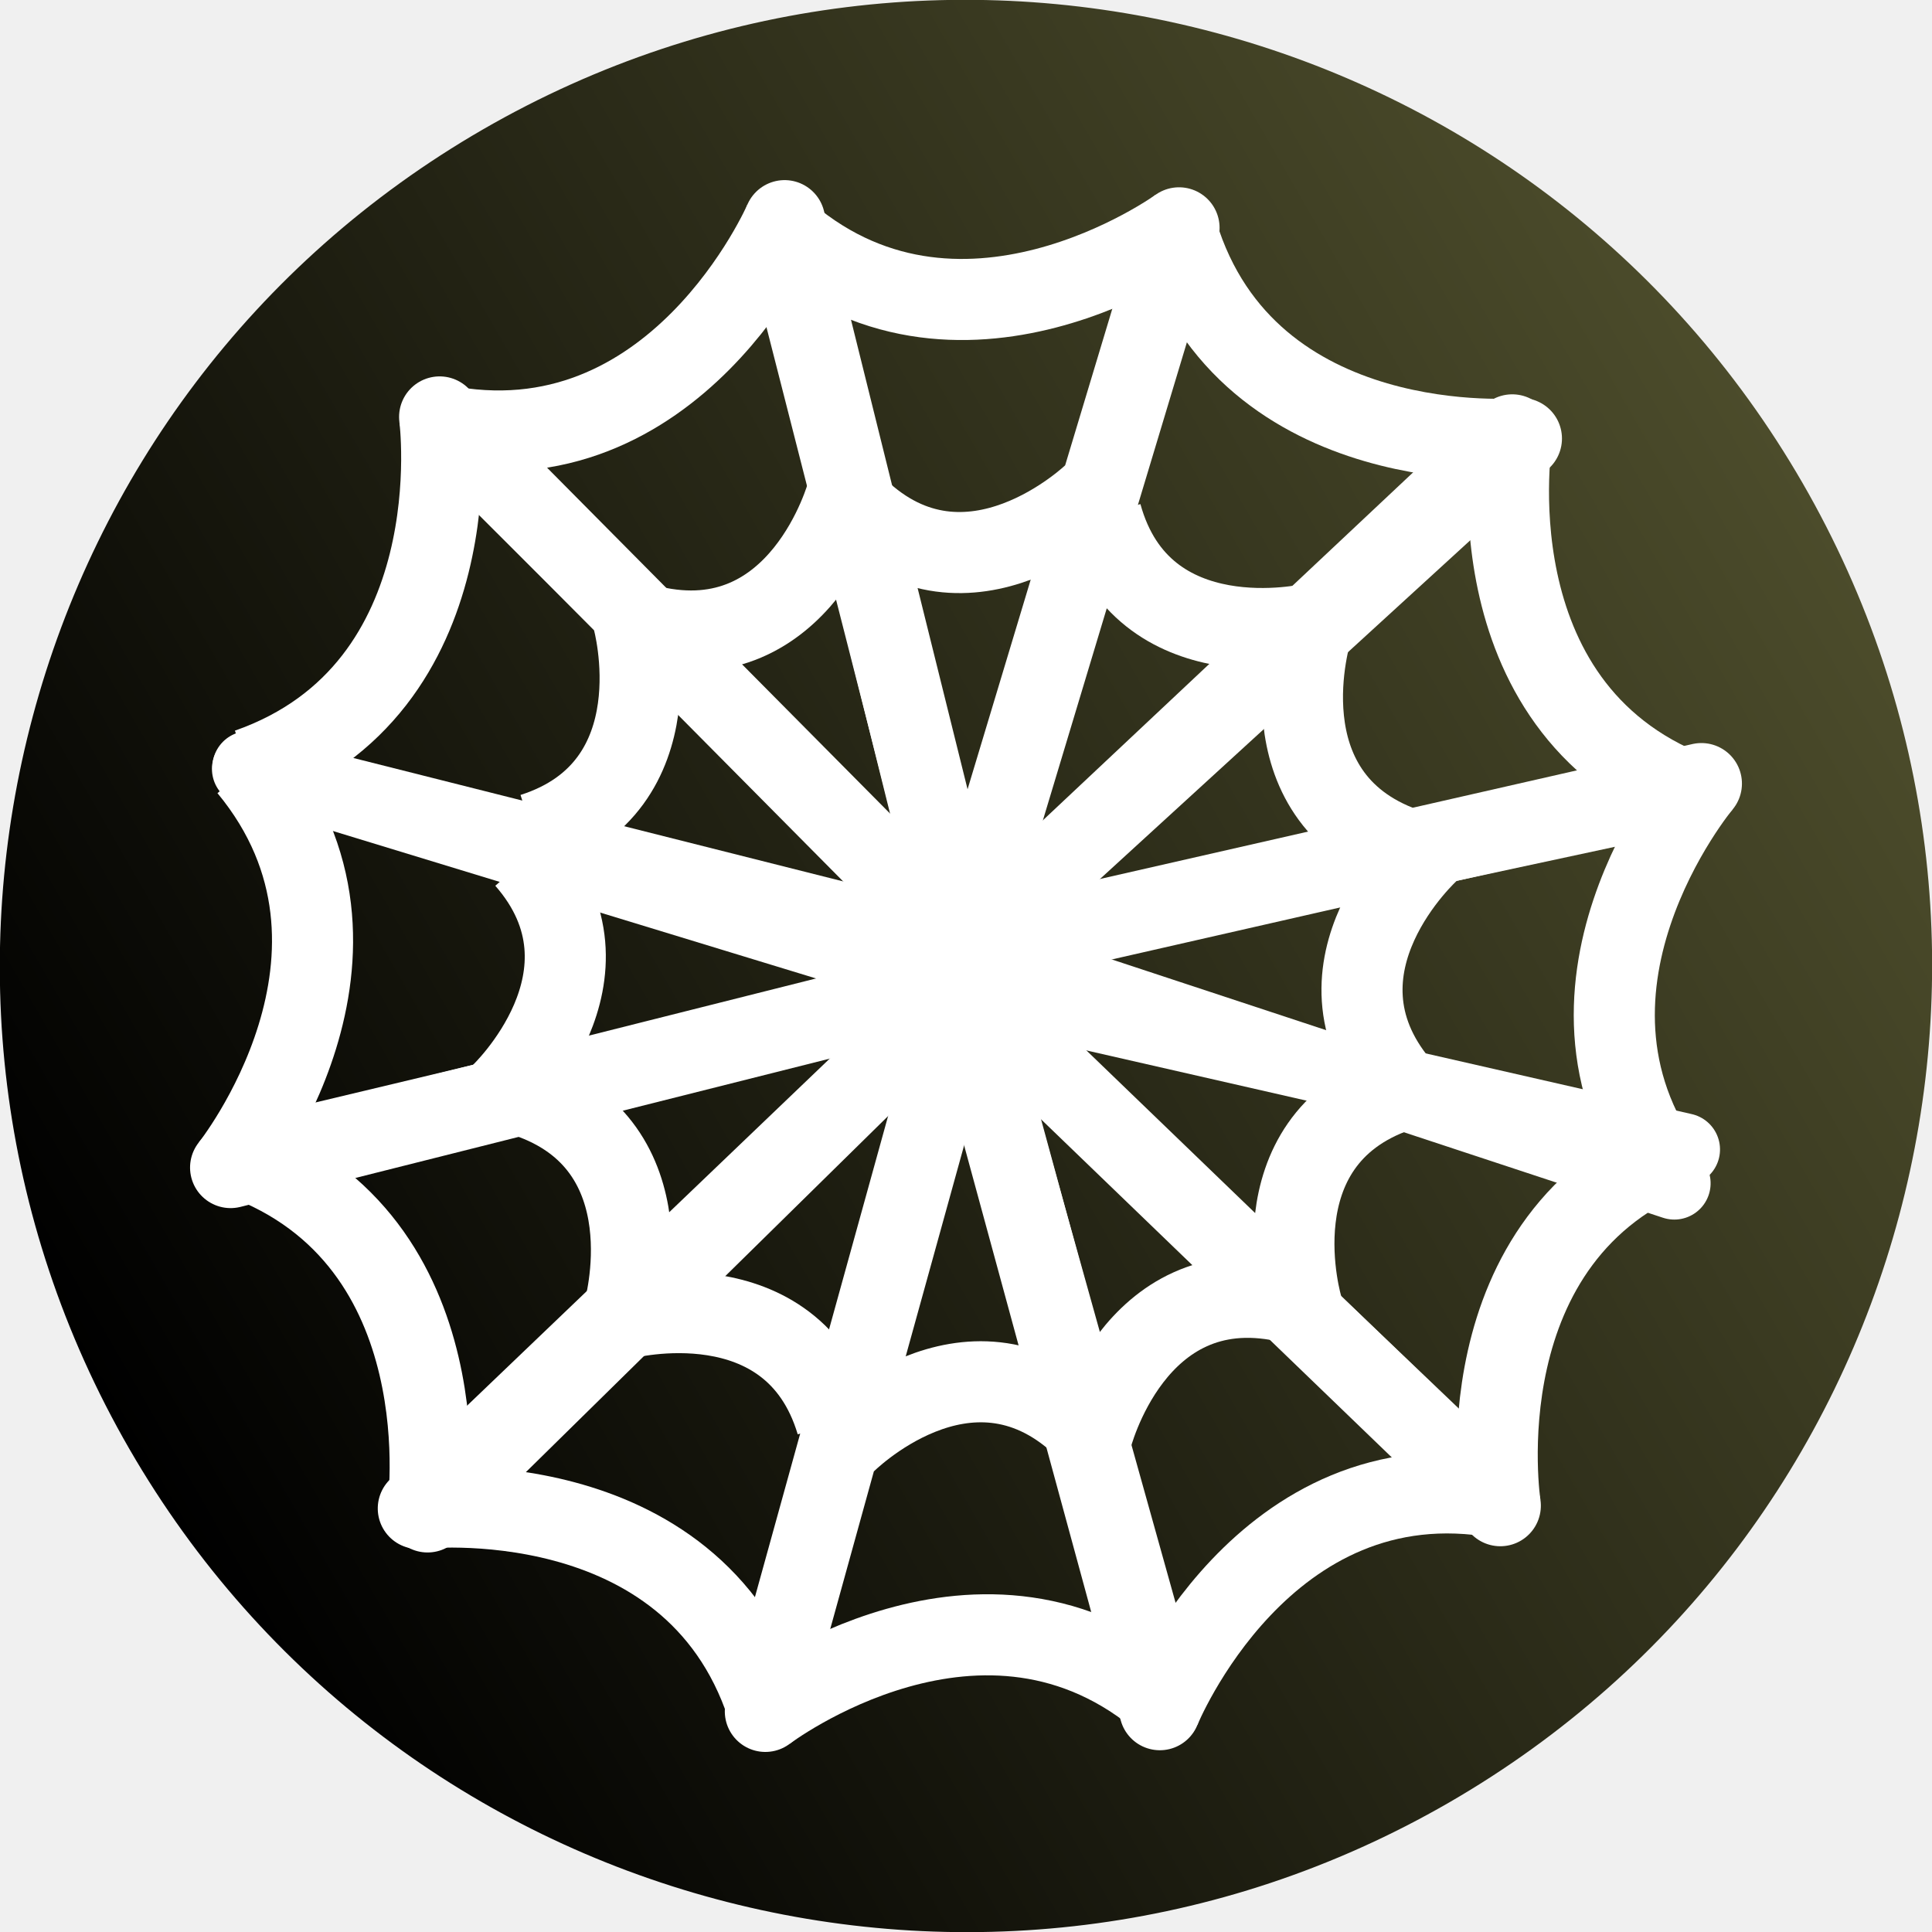
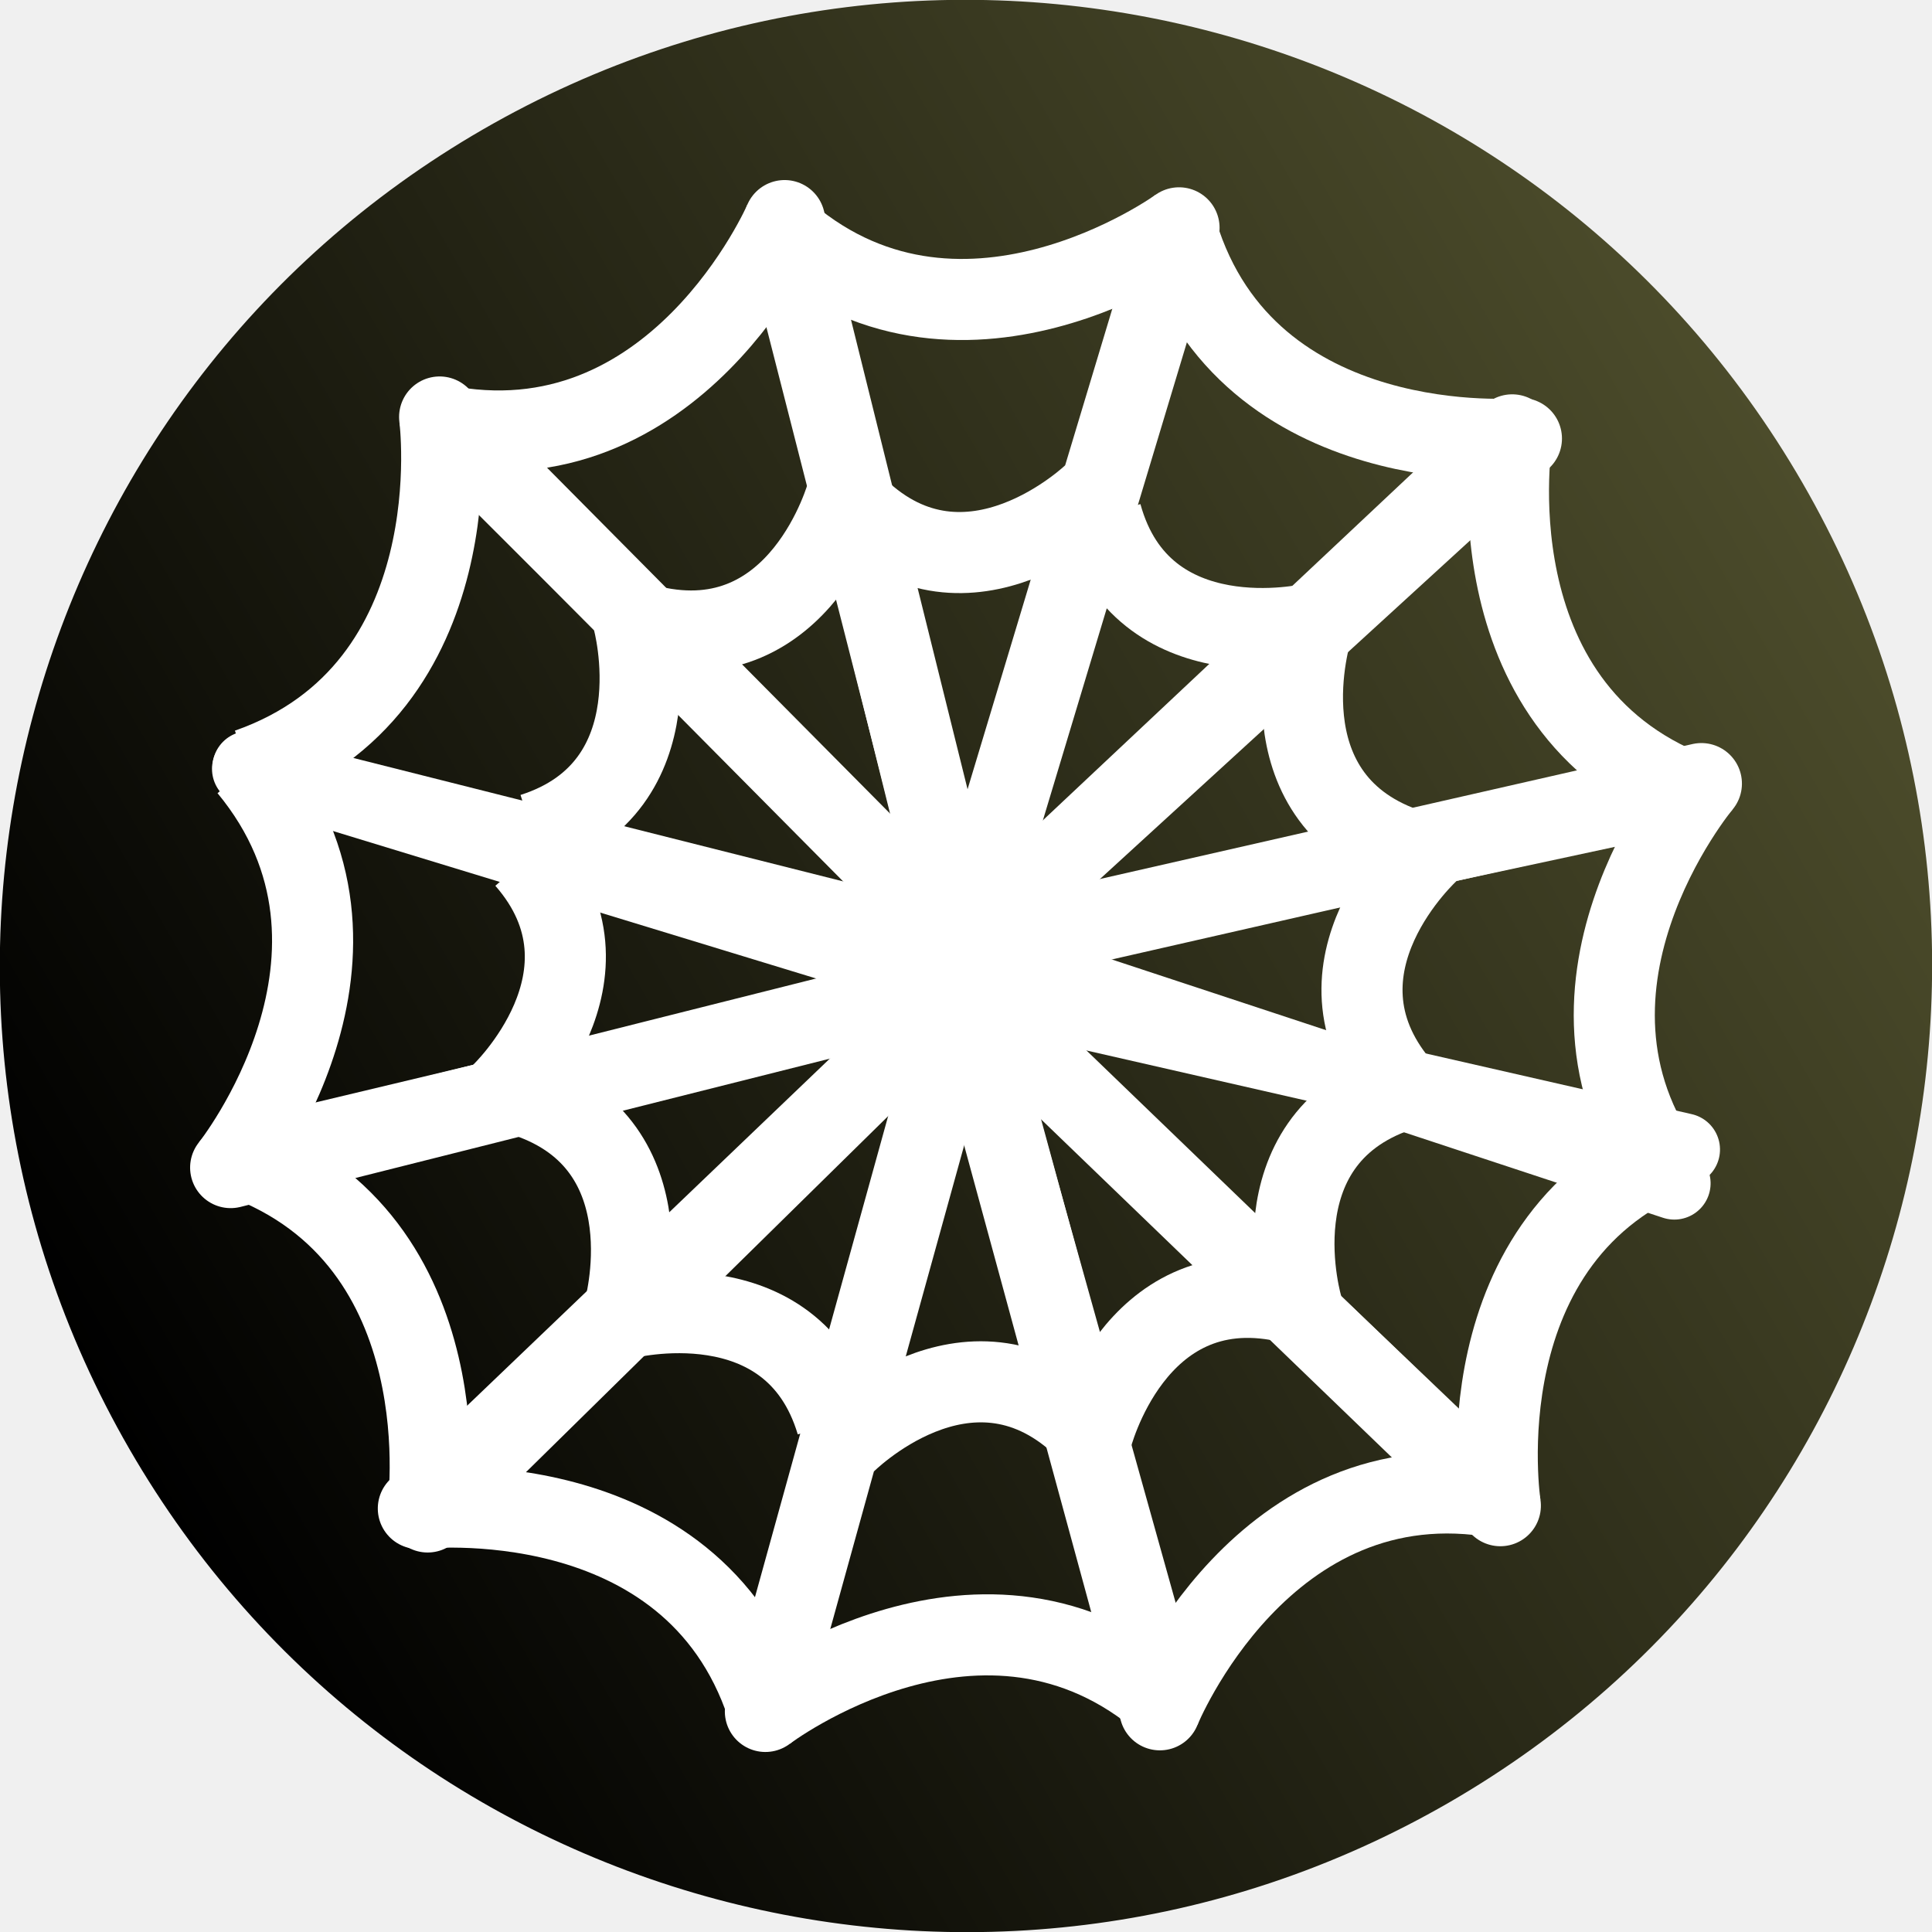
- <svg xmlns="http://www.w3.org/2000/svg" xmlns:xlink="http://www.w3.org/1999/xlink" width="32" height="32" viewBox="0 0 32 32" version="1.1" id="svg5">
+ <svg xmlns="http://www.w3.org/2000/svg" id="svg5" width="32" height="32" version="1.1" viewBox="0 0 32 32">
  <defs id="defs2">
-     <linearGradient id="linearGradient925">
-       <stop style="stop-color:#000000;stop-opacity:1;" offset="0" id="stop921" />
-       <stop style="stop-color:#4c4c2b;stop-opacity:1;" offset="1" id="stop923" />
+     <linearGradient id="linearGradient927" x2="32" y1="16" y2="16" gradientTransform="translate(-10.144 5.8564)" gradientUnits="userSpaceOnUse">
+       <stop id="stop921" offset="0" />
+       <stop id="stop923" stop-color="#4c4c2b" offset="1" />
    </linearGradient>
-     <linearGradient xlink:href="#linearGradient925" id="linearGradient927" x1="0" y1="16" x2="32" y2="16" gradientUnits="userSpaceOnUse" gradientTransform="translate(-10.14359,5.856406)" />
-     <clipPath clipPathUnits="userSpaceOnUse" id="clipPath1219">
-       <g id="g1227" style="display:block">
-         <rect style="fill:#000000;stroke:none;stroke-width:18.515;stroke-linecap:round;stroke-linejoin:round" id="rect1221" width="2.98" height="3.053" x="7.638" y="12.185" />
-         <rect style="fill:#000000;stroke:none;stroke-width:18.515;stroke-linecap:round;stroke-linejoin:round" id="rect1223" width="2.98" height="3.053" x="12.771" y="12.185" />
-         <rect style="fill:#000000;stroke:none;stroke-width:30.549;stroke-linecap:round;stroke-linejoin:round" id="rect1225" width="8.113" height="3.053" x="7.638" y="16.284" />
-       </g>
-     </clipPath>
-     <clipPath clipPathUnits="userSpaceOnUse" id="clipPath1219-3">
-       <g id="g1227-5" style="display:none">
-         <rect style="fill:#000000;stroke:none;stroke-width:18.515;stroke-linecap:round;stroke-linejoin:round" id="rect1221-6" width="2.98" height="3.053" x="7.638" y="12.185" d="m 7.638,12.185 h 2.98 v 3.053 H 7.638 Z" />
-         <rect style="fill:#000000;stroke:none;stroke-width:18.515;stroke-linecap:round;stroke-linejoin:round" id="rect1223-2" width="2.98" height="3.053" x="12.771" y="12.185" d="m 12.771,12.185 h 2.98 v 3.053 h -2.98 z" />
-         <rect style="fill:#000000;stroke:none;stroke-width:30.549;stroke-linecap:round;stroke-linejoin:round" id="rect1225-9" width="8.113" height="3.053" x="7.638" y="16.284" d="M 7.638,16.284 H 15.751 V 19.337 H 7.638 Z" />
-       </g>
-       <path id="lpe_path-effect1229-1" class="powerclip" d="M 0.98,4.431 H 22.594 V 26.045 H 0.98 Z m 6.658,7.754 v 3.053 h 2.98 v -3.053 z m 5.133,0 v 3.053 h 2.98 v -3.053 z m -5.133,4.099 v 3.053 h 8.113 v -3.053 z" />
-     </clipPath>
-     <clipPath clipPathUnits="userSpaceOnUse" id="clipath_lpe_path-effect1229-2">
-       <g id="g1395" style="display:block">
-         <rect style="fill:#000000;stroke:none;stroke-width:18.515;stroke-linecap:round;stroke-linejoin:round" id="rect1389" width="2.98" height="3.053" x="7.638" y="12.185" />
-         <rect style="fill:#000000;stroke:none;stroke-width:18.515;stroke-linecap:round;stroke-linejoin:round" id="rect1391" width="2.98" height="3.053" x="12.771" y="12.185" />
-         <rect style="fill:#000000;stroke:none;stroke-width:30.549;stroke-linecap:round;stroke-linejoin:round" id="rect1393" width="8.113" height="3.053" x="7.638" y="16.284" />
-       </g>
-     </clipPath>
-     <clipPath clipPathUnits="userSpaceOnUse" id="clipPath1219-36">
-       <g id="g1227-0" style="display:none">
-         <rect style="fill:#000000;stroke:none;stroke-width:18.515;stroke-linecap:round;stroke-linejoin:round" id="rect1221-62" width="2.98" height="3.053" x="7.638" y="12.185" d="m 7.638,12.185 h 2.98 v 3.053 H 7.638 Z" />
-         <rect style="fill:#000000;stroke:none;stroke-width:18.515;stroke-linecap:round;stroke-linejoin:round" id="rect1223-6" width="2.98" height="3.053" x="12.771" y="12.185" d="m 12.771,12.185 h 2.98 v 3.053 h -2.98 z" />
-         <rect style="fill:#000000;stroke:none;stroke-width:30.549;stroke-linecap:round;stroke-linejoin:round" id="rect1225-1" width="8.113" height="3.053" x="7.638" y="16.284" d="M 7.638,16.284 H 15.751 V 19.337 H 7.638 Z" />
-       </g>
-       <path id="lpe_path-effect1229" class="powerclip" d="M 0.98,4.431 H 22.594 V 26.045 H 0.98 Z m 6.658,7.754 v 3.053 h 2.98 v -3.053 z m 5.133,0 v 3.053 h 2.98 v -3.053 z m -5.133,4.099 v 3.053 h 8.113 v -3.053 z" />
-     </clipPath>
-     <clipPath clipPathUnits="userSpaceOnUse" id="clipath_lpe_path-effect1229-8">
-       <g id="g1501" style="display:block">
-         <rect style="fill:#000000;stroke:none;stroke-width:18.515;stroke-linecap:round;stroke-linejoin:round" id="rect1495" width="2.98" height="3.053" x="7.638" y="12.185" />
-         <rect style="fill:#000000;stroke:none;stroke-width:18.515;stroke-linecap:round;stroke-linejoin:round" id="rect1497" width="2.98" height="3.053" x="12.771" y="12.185" />
-         <rect style="fill:#000000;stroke:none;stroke-width:30.549;stroke-linecap:round;stroke-linejoin:round" id="rect1499" width="8.113" height="3.053" x="7.638" y="16.284" />
-       </g>
-     </clipPath>
-     <mask maskUnits="userSpaceOnUse" id="mask-powermask-path-effect2130" />
-     <mask maskUnits="userSpaceOnUse" id="mask-powermask-path-effect2157" />
-     <mask maskUnits="userSpaceOnUse" id="mask-powermask-path-effect2178" />
-     <clipPath clipPathUnits="userSpaceOnUse" id="clipPath3967">
-       <path style="display:block;fill:#ff0000;stroke:none;stroke-width:2.836;stroke-linecap:round;stroke-linejoin:round;stroke-dasharray:none" d="m 8.962,12.458 19.526,10.116 1.731,0.036 c 0,0 -1.587,-16.801 -1.881,-17.06 C 28.045,5.292 11.149,0.044 11.149,0.044 L 5.077,4.08 Z" id="path3969" />
-     </clipPath>
-     <clipPath clipPathUnits="userSpaceOnUse" id="clipPath3977">
-       <path style="fill:#ff0000;stroke:none;stroke-width:2.836;stroke-linecap:round;stroke-linejoin:round;stroke-dasharray:none" d="M 9.007,12.426 28.533,22.543 30.264,22.579 28.634,6.949 15.097,-0.338 5.918,0.977 9.007,12.426" id="path3979" />
-     </clipPath>
  </defs>
  <g id="layer1">
-     <circle style="fill:url(#linearGradient927);fill-opacity:1;stroke-width:10.519;stroke-linecap:round" id="path234" cx="5.856" cy="21.856" r="16" transform="rotate(-30)" />
+     <circle id="path234" transform="rotate(-30)" cx="5.856" cy="21.856" r="16" fill="url(#linearGradient927)" stroke-linecap="round" stroke-width="10.519" />
  </g>
-   <g id="g3214" transform="translate(0.02955437,-0.2632779)">
+   <g id="g3214" transform="translate(.029554 -.26328)" stroke="#fff" stroke-linejoin="round">
    <g id="layer2">
-       <path style="fill:#ffffff;stroke:#ffffff;stroke-width:1.343;stroke-linecap:round;stroke-linejoin:round;stroke-dasharray:none;stroke-opacity:1" d="M 15.965,15.996 12.966,3.918" id="path6133-7-5" />
-       <path style="fill:#ffffff;stroke:#ffffff;stroke-width:1.202;stroke-linecap:round;stroke-linejoin:round;stroke-dasharray:none;stroke-opacity:1" d="M 15.965,15.996 7.258,7.3" id="path6135-3-0" />
-       <path style="fill:none;stroke:#ffffff;stroke-width:1.343;stroke-linecap:butt;stroke-linejoin:round;stroke-dasharray:none;stroke-opacity:1" d="m 12.966,3.918 c 0,0 -1.8,4.18 -5.708,3.383" id="path6139-1-6" />
-       <path style="fill:none;stroke:#ffffff;stroke-width:1.343;stroke-linecap:butt;stroke-linejoin:round;stroke-dasharray:none;stroke-opacity:1" d="m 14.001,8.437 c 0,0 -0.755,2.779 -3.244,2.198" id="path6141-2-1" />
-       <path style="fill:#ffffff;stroke:#ffffff;stroke-width:1.343;stroke-linecap:round;stroke-linejoin:round;stroke-dasharray:none;stroke-opacity:1" d="M 15.909,15.954 19.499,4.037" id="path6133-7-5-9" />
-       <path style="fill:#ffffff;stroke:#ffffff;stroke-width:1.202;stroke-linecap:round;stroke-linejoin:round;stroke-dasharray:none;stroke-opacity:1" d="M 15.909,15.954 12.864,4.031" id="path6135-3-0-1" />
-       <path style="fill:none;stroke:#ffffff;stroke-width:1.343;stroke-linecap:butt;stroke-linejoin:round;stroke-dasharray:none;stroke-opacity:1" d="m 19.499,4.037 c 0,0 -3.682,2.675 -6.635,-0.007" id="path6139-1-6-2" />
-       <path style="fill:none;stroke:#ffffff;stroke-width:1.343;stroke-linecap:butt;stroke-linejoin:round;stroke-dasharray:none;stroke-opacity:1" d="m 18.081,8.452 c 0,0 -2.069,2.003 -3.912,0.233" id="path6141-2-1-7" />
-       <path style="fill:#ffffff;stroke:#ffffff;stroke-width:1.343;stroke-linecap:round;stroke-linejoin:round;stroke-dasharray:none;stroke-opacity:1" d="m 15.987,15.927 9.183,-8.4" id="path6133-7-5-2" />
-       <path style="fill:#ffffff;stroke:#ffffff;stroke-width:1.202;stroke-linecap:round;stroke-linejoin:round;stroke-dasharray:none;stroke-opacity:1" d="M 15.987,15.927 19.473,4.125" id="path6135-3-0-6" />
-       <path style="fill:none;stroke:#ffffff;stroke-width:1.343;stroke-linecap:butt;stroke-linejoin:round;stroke-dasharray:none;stroke-opacity:1" d="m 25.169,7.527 c 0,0 -4.532,0.413 -5.697,-3.402" id="path6139-1-6-1" />
-       <path style="fill:none;stroke:#ffffff;stroke-width:1.343;stroke-linecap:butt;stroke-linejoin:round;stroke-dasharray:none;stroke-opacity:1" d="m 21.692,10.593 c 0,0 -2.802,0.662 -3.48,-1.802" id="path6141-2-1-8" />
-       <g id="g2921" transform="rotate(-27.55402,16.0157,16.00561)">
-         <path style="fill:#ffffff;stroke:#ffffff;stroke-width:1.343;stroke-linecap:round;stroke-linejoin:round;stroke-dasharray:none;stroke-opacity:1" d="m 16.016,16.006 12.037,3.163" id="path6133-1-92" />
-         <path style="fill:#ffffff;stroke:#ffffff;stroke-width:1.202;stroke-linecap:round;stroke-linejoin:round;stroke-dasharray:none;stroke-opacity:1" d="m 16.016,16.006 8.577,8.825" id="path6135-9-0" />
-         <path style="fill:none;stroke:#ffffff;stroke-width:1.343;stroke-linecap:butt;stroke-linejoin:round;stroke-dasharray:none;stroke-opacity:1" d="m 28.052,19.169 c 0,0 -4.204,1.743 -3.46,5.662" id="path6139-7-2" />
-         <path style="fill:none;stroke:#ffffff;stroke-width:1.343;stroke-linecap:butt;stroke-linejoin:round;stroke-dasharray:none;stroke-opacity:1" d="m 23.547,18.072 c 0,0 -2.789,0.718 -2.242,3.214" id="path6141-8-3" />
+       <path id="path6133-7-5" d="m15.965 15.996-2.999-12.079" fill="#fff" stroke-linecap="round" stroke-width="1.343" />
+       <path id="path6135-3-0" d="m15.965 15.996-8.708-8.696" fill="#fff" stroke-linecap="round" stroke-width="1.202" />
+       <path id="path6139-1-6" d="m12.966 3.918s-1.8 4.18-5.708 3.383" fill="none" stroke-width="1.343" />
+       <path id="path6141-2-1" d="m14.001 8.437s-0.755 2.779-3.244 2.198" fill="none" stroke-width="1.343" />
+       <path id="path6133-7-5-9" d="m15.909 15.954 3.59-11.917" fill="#fff" stroke-linecap="round" stroke-width="1.343" />
+       <path id="path6135-3-0-1" d="m15.909 15.954-3.046-11.923" fill="#fff" stroke-linecap="round" stroke-width="1.202" />
+       <path id="path6139-1-6-2" d="m19.499 4.037s-3.682 2.675-6.635-0.007" fill="none" stroke-width="1.343" />
+       <path id="path6141-2-1-7" d="m18.081 8.452s-2.069 2.003-3.912 0.233" fill="none" stroke-width="1.343" />
+       <path id="path6133-7-5-2" d="m15.987 15.927 9.183-8.4" fill="#fff" stroke-linecap="round" stroke-width="1.343" />
+       <path id="path6135-3-0-6" d="m15.987 15.927 3.486-11.802" fill="#fff" stroke-linecap="round" stroke-width="1.202" />
+       <path id="path6139-1-6-1" d="m25.169 7.527s-4.532 0.413-5.697-3.402" fill="none" stroke-width="1.343" />
+       <path id="path6141-2-1-8" d="m21.692 10.593s-2.803 0.662-3.48-1.802" fill="none" stroke-width="1.343" />
+       <g id="g2921" transform="rotate(-27.554 16.016 16.006)">
+         <path id="path6133-1-92" d="m16.016 16.006 12.037 3.163" fill="#fff" stroke-linecap="round" stroke-width="1.343" />
+         <path id="path6135-9-0" d="m16.016 16.006 8.577 8.825" fill="#fff" stroke-linecap="round" stroke-width="1.202" />
+         <path id="path6139-7-2" d="m28.052 19.169s-4.204 1.743-3.46 5.662" fill="none" stroke-width="1.343" />
+         <path id="path6141-8-3" d="m23.547 18.072s-2.789 0.718-2.242 3.214" fill="none" stroke-width="1.343" />
      </g>
-       <path style="fill:#ffffff;stroke:#ffffff;stroke-width:1.343;stroke-linecap:round;stroke-linejoin:round;stroke-dasharray:none;stroke-opacity:1" d="M 16.016,16.006 7.252,7.169" id="path6133-7-5-7" />
-       <path style="fill:#ffffff;stroke:#ffffff;stroke-width:1.202;stroke-linecap:round;stroke-linejoin:round;stroke-dasharray:none;stroke-opacity:1" d="M 16.016,16.006 4.082,12.999" id="path6135-3-0-5" />
-       <path style="fill:none;stroke:#ffffff;stroke-width:1.343;stroke-linecap:butt;stroke-linejoin:round;stroke-dasharray:none;stroke-opacity:1" d="m 7.252,7.169 c 0,0 0.596,4.512 -3.169,5.83" id="path6139-1-6-9" />
-       <path style="fill:none;stroke:#ffffff;stroke-width:1.343;stroke-linecap:butt;stroke-linejoin:round;stroke-dasharray:none;stroke-opacity:1" d="m 10.456,10.52 c 0,0 0.775,2.773 -1.66,3.55" id="path6141-2-1-2" />
-       <path style="fill:#ffffff;stroke:#ffffff;stroke-width:1.343;stroke-linecap:round;stroke-linejoin:round;stroke-dasharray:none;stroke-opacity:1" d="M 15.948,15.989 25.018,7.466" id="path6133-1-8" />
-       <path style="fill:#ffffff;stroke:#ffffff;stroke-width:1.202;stroke-linecap:round;stroke-linejoin:round;stroke-dasharray:none;stroke-opacity:1" d="M 15.948,15.989 27.98,13.403" id="path6135-9-9" />
-       <path style="fill:none;stroke:#ffffff;stroke-width:1.343;stroke-linecap:butt;stroke-linejoin:round;stroke-dasharray:none;stroke-opacity:1" d="m 25.018,7.466 c 0,0 -0.754,4.488 2.962,5.937" id="path6139-7-7" />
-       <path style="fill:none;stroke:#ffffff;stroke-width:1.343;stroke-linecap:butt;stroke-linejoin:round;stroke-dasharray:none;stroke-opacity:1" d="m 21.697,10.702 c 0,0 -0.872,2.744 1.534,3.606" id="path6141-8-36" />
+       <path id="path6133-7-5-7" d="m16.016 16.006-8.764-8.836" fill="#fff" stroke-linecap="round" stroke-width="1.343" />
+       <path id="path6135-3-0-5" d="m16.016 16.006-11.933-3.007" fill="#fff" stroke-linecap="round" stroke-width="1.202" />
+       <path id="path6139-1-6-9" d="m7.252 7.169s0.596 4.512-3.169 5.83" fill="none" stroke-width="1.343" />
+       <path id="path6141-2-1-2" d="m10.456 10.52s0.775 2.773-1.66 3.55" fill="none" stroke-width="1.343" />
+       <path id="path6133-1-8" d="m15.948 15.989 9.069-8.523" fill="#fff" stroke-linecap="round" stroke-width="1.343" />
+       <path id="path6135-9-9" d="m15.948 15.989 12.032-2.585" fill="#fff" stroke-linecap="round" stroke-width="1.202" />
+       <path id="path6139-7-7" d="m25.018 7.466s-0.754 4.488 2.962 5.937" fill="none" stroke-width="1.343" />
+       <path id="path6141-8-36" d="m21.697 10.702s-0.872 2.744 1.534 3.606" fill="none" stroke-width="1.343" />
    </g>
-     <g id="layer2-9" transform="rotate(178.7092,15.93463,16.28463)">
-       <path style="fill:#ffffff;stroke:#ffffff;stroke-width:1.343;stroke-linecap:round;stroke-linejoin:round;stroke-dasharray:none;stroke-opacity:1" d="M 15.965,15.996 12.966,3.918" id="path6133-7-5-4" />
-       <path style="fill:#ffffff;stroke:#ffffff;stroke-width:1.202;stroke-linecap:round;stroke-linejoin:round;stroke-dasharray:none;stroke-opacity:1" d="M 15.965,15.996 7.258,7.3" id="path6135-3-0-7" />
-       <path style="fill:none;stroke:#ffffff;stroke-width:1.343;stroke-linecap:butt;stroke-linejoin:round;stroke-dasharray:none;stroke-opacity:1" d="m 12.966,3.918 c 0,0 -1.8,4.18 -5.708,3.383" id="path6139-1-6-8" />
-       <path style="fill:none;stroke:#ffffff;stroke-width:1.343;stroke-linecap:butt;stroke-linejoin:round;stroke-dasharray:none;stroke-opacity:1" d="m 14.001,8.437 c 0,0 -0.755,2.779 -3.244,2.198" id="path6141-2-1-4" />
-       <path style="fill:#ffffff;stroke:#ffffff;stroke-width:1.343;stroke-linecap:round;stroke-linejoin:round;stroke-dasharray:none;stroke-opacity:1" d="M 15.909,15.954 19.499,4.037" id="path6133-7-5-9-5" />
-       <path style="fill:#ffffff;stroke:#ffffff;stroke-width:1.202;stroke-linecap:round;stroke-linejoin:round;stroke-dasharray:none;stroke-opacity:1" d="M 15.909,15.954 12.864,4.031" id="path6135-3-0-1-0" />
-       <path style="fill:none;stroke:#ffffff;stroke-width:1.343;stroke-linecap:butt;stroke-linejoin:round;stroke-dasharray:none;stroke-opacity:1" d="m 19.499,4.037 c 0,0 -3.682,2.675 -6.635,-0.007" id="path6139-1-6-2-3" />
-       <path style="fill:none;stroke:#ffffff;stroke-width:1.343;stroke-linecap:butt;stroke-linejoin:round;stroke-dasharray:none;stroke-opacity:1" d="m 18.081,8.452 c 0,0 -2.069,2.003 -3.912,0.233" id="path6141-2-1-7-6" />
-       <path style="fill:#ffffff;stroke:#ffffff;stroke-width:1.343;stroke-linecap:round;stroke-linejoin:round;stroke-dasharray:none;stroke-opacity:1" d="m 15.987,15.927 9.183,-8.4" id="path6133-7-5-2-1" />
-       <path style="fill:#ffffff;stroke:#ffffff;stroke-width:1.202;stroke-linecap:round;stroke-linejoin:round;stroke-dasharray:none;stroke-opacity:1" d="M 15.987,15.927 19.473,4.125" id="path6135-3-0-6-0" />
-       <path style="fill:none;stroke:#ffffff;stroke-width:1.343;stroke-linecap:butt;stroke-linejoin:round;stroke-dasharray:none;stroke-opacity:1" d="m 25.169,7.527 c 0,0 -4.532,0.413 -5.697,-3.402" id="path6139-1-6-1-6" />
-       <path style="fill:none;stroke:#ffffff;stroke-width:1.343;stroke-linecap:butt;stroke-linejoin:round;stroke-dasharray:none;stroke-opacity:1" d="m 21.692,10.593 c 0,0 -2.802,0.662 -3.48,-1.802" id="path6141-2-1-8-3" />
-       <g id="g2921-2" transform="rotate(-27.55402,16.0157,16.00561)">
-         <path style="fill:#ffffff;stroke:#ffffff;stroke-width:1.343;stroke-linecap:round;stroke-linejoin:round;stroke-dasharray:none;stroke-opacity:1" d="m 16.016,16.006 12.037,3.163" id="path6133-1-92-0" />
-         <path style="fill:#ffffff;stroke:#ffffff;stroke-width:1.202;stroke-linecap:round;stroke-linejoin:round;stroke-dasharray:none;stroke-opacity:1" d="m 16.016,16.006 8.577,8.825" id="path6135-9-0-6" />
-         <path style="fill:none;stroke:#ffffff;stroke-width:1.343;stroke-linecap:butt;stroke-linejoin:round;stroke-dasharray:none;stroke-opacity:1" d="m 28.052,19.169 c 0,0 -4.204,1.743 -3.46,5.662" id="path6139-7-2-1" />
-         <path style="fill:none;stroke:#ffffff;stroke-width:1.343;stroke-linecap:butt;stroke-linejoin:round;stroke-dasharray:none;stroke-opacity:1" d="m 23.547,18.072 c 0,0 -2.789,0.718 -2.242,3.214" id="path6141-8-3-5" />
+     <g id="layer2-9" transform="rotate(178.71 15.935 16.285)">
+       <path id="path6133-7-5-4" d="m15.965 15.996-2.999-12.079" fill="#fff" stroke-linecap="round" stroke-width="1.343" />
+       <path id="path6135-3-0-7" d="m15.965 15.996-8.708-8.696" fill="#fff" stroke-linecap="round" stroke-width="1.202" />
+       <path id="path6139-1-6-8" d="m12.966 3.918s-1.8 4.18-5.708 3.383" fill="none" stroke-width="1.343" />
+       <path id="path6141-2-1-4" d="m14.001 8.437s-0.755 2.779-3.244 2.198" fill="none" stroke-width="1.343" />
+       <path id="path6133-7-5-9-5" d="m15.909 15.954 3.59-11.917" fill="#fff" stroke-linecap="round" stroke-width="1.343" />
+       <path id="path6135-3-0-1-0" d="m15.909 15.954-3.046-11.923" fill="#fff" stroke-linecap="round" stroke-width="1.202" />
+       <path id="path6139-1-6-2-3" d="m19.499 4.037s-3.682 2.675-6.635-0.007" fill="none" stroke-width="1.343" />
+       <path id="path6141-2-1-7-6" d="m18.081 8.452s-2.069 2.003-3.912 0.233" fill="none" stroke-width="1.343" />
+       <path id="path6133-7-5-2-1" d="m15.987 15.927 9.183-8.4" fill="#fff" stroke-linecap="round" stroke-width="1.343" />
+       <path id="path6135-3-0-6-0" d="m15.987 15.927 3.486-11.802" fill="#fff" stroke-linecap="round" stroke-width="1.202" />
+       <path id="path6139-1-6-1-6" d="m25.169 7.527s-4.532 0.413-5.697-3.402" fill="none" stroke-width="1.343" />
+       <path id="path6141-2-1-8-3" d="m21.692 10.593s-2.803 0.662-3.48-1.802" fill="none" stroke-width="1.343" />
+       <g id="g2921-2" transform="rotate(-27.554 16.016 16.006)">
+         <path id="path6133-1-92-0" d="m16.016 16.006 12.037 3.163" fill="#fff" stroke-linecap="round" stroke-width="1.343" />
+         <path id="path6135-9-0-6" d="m16.016 16.006 8.577 8.825" fill="#fff" stroke-linecap="round" stroke-width="1.202" />
+         <path id="path6139-7-2-1" d="m28.052 19.169s-4.204 1.743-3.46 5.662" fill="none" stroke-width="1.343" />
+         <path id="path6141-8-3-5" d="m23.547 18.072s-2.789 0.718-2.242 3.214" fill="none" stroke-width="1.343" />
      </g>
-       <path style="fill:#ffffff;stroke:#ffffff;stroke-width:1.343;stroke-linecap:round;stroke-linejoin:round;stroke-dasharray:none;stroke-opacity:1" d="M 16.016,16.006 7.252,7.169" id="path6133-7-5-7-5" />
-       <path style="fill:#ffffff;stroke:#ffffff;stroke-width:1.202;stroke-linecap:round;stroke-linejoin:round;stroke-dasharray:none;stroke-opacity:1" d="M 16.016,16.006 4.082,12.999" id="path6135-3-0-5-4" />
-       <path style="fill:none;stroke:#ffffff;stroke-width:1.343;stroke-linecap:butt;stroke-linejoin:round;stroke-dasharray:none;stroke-opacity:1" d="m 7.252,7.169 c 0,0 0.596,4.512 -3.169,5.83" id="path6139-1-6-9-7" />
-       <path style="fill:none;stroke:#ffffff;stroke-width:1.343;stroke-linecap:butt;stroke-linejoin:round;stroke-dasharray:none;stroke-opacity:1" d="m 10.456,10.52 c 0,0 0.775,2.773 -1.66,3.55" id="path6141-2-1-2-6" />
-       <path style="fill:#ffffff;stroke:#ffffff;stroke-width:1.343;stroke-linecap:round;stroke-linejoin:round;stroke-dasharray:none;stroke-opacity:1" d="M 15.948,15.989 25.018,7.466" id="path6133-1-8-5" />
-       <path style="fill:#ffffff;stroke:#ffffff;stroke-width:1.202;stroke-linecap:round;stroke-linejoin:round;stroke-dasharray:none;stroke-opacity:1" d="M 15.948,15.989 27.98,13.403" id="path6135-9-9-6" />
-       <path style="fill:none;stroke:#ffffff;stroke-width:1.343;stroke-linecap:butt;stroke-linejoin:round;stroke-dasharray:none;stroke-opacity:1" d="m 25.018,7.466 c 0,0 -0.754,4.488 2.962,5.937" id="path6139-7-7-9" />
-       <path style="fill:none;stroke:#ffffff;stroke-width:1.343;stroke-linecap:butt;stroke-linejoin:round;stroke-dasharray:none;stroke-opacity:1" d="m 21.697,10.702 c 0,0 -0.872,2.744 1.534,3.606" id="path6141-8-36-3" />
+       <path id="path6133-7-5-7-5" d="m16.016 16.006-8.764-8.836" fill="#fff" stroke-linecap="round" stroke-width="1.343" />
+       <path id="path6135-3-0-5-4" d="m16.016 16.006-11.933-3.007" fill="#fff" stroke-linecap="round" stroke-width="1.202" />
+       <path id="path6139-1-6-9-7" d="m7.252 7.169s0.596 4.512-3.169 5.83" fill="none" stroke-width="1.343" />
+       <path id="path6141-2-1-2-6" d="m10.456 10.52s0.775 2.773-1.66 3.55" fill="none" stroke-width="1.343" />
+       <path id="path6133-1-8-5" d="m15.948 15.989 9.069-8.523" fill="#fff" stroke-linecap="round" stroke-width="1.343" />
+       <path id="path6135-9-9-6" d="m15.948 15.989 12.032-2.585" fill="#fff" stroke-linecap="round" stroke-width="1.202" />
+       <path id="path6139-7-7-9" d="m25.018 7.466s-0.754 4.488 2.962 5.937" fill="none" stroke-width="1.343" />
+       <path id="path6141-8-36-3" d="m21.697 10.702s-0.872 2.744 1.534 3.606" fill="none" stroke-width="1.343" />
    </g>
  </g>
</svg>
